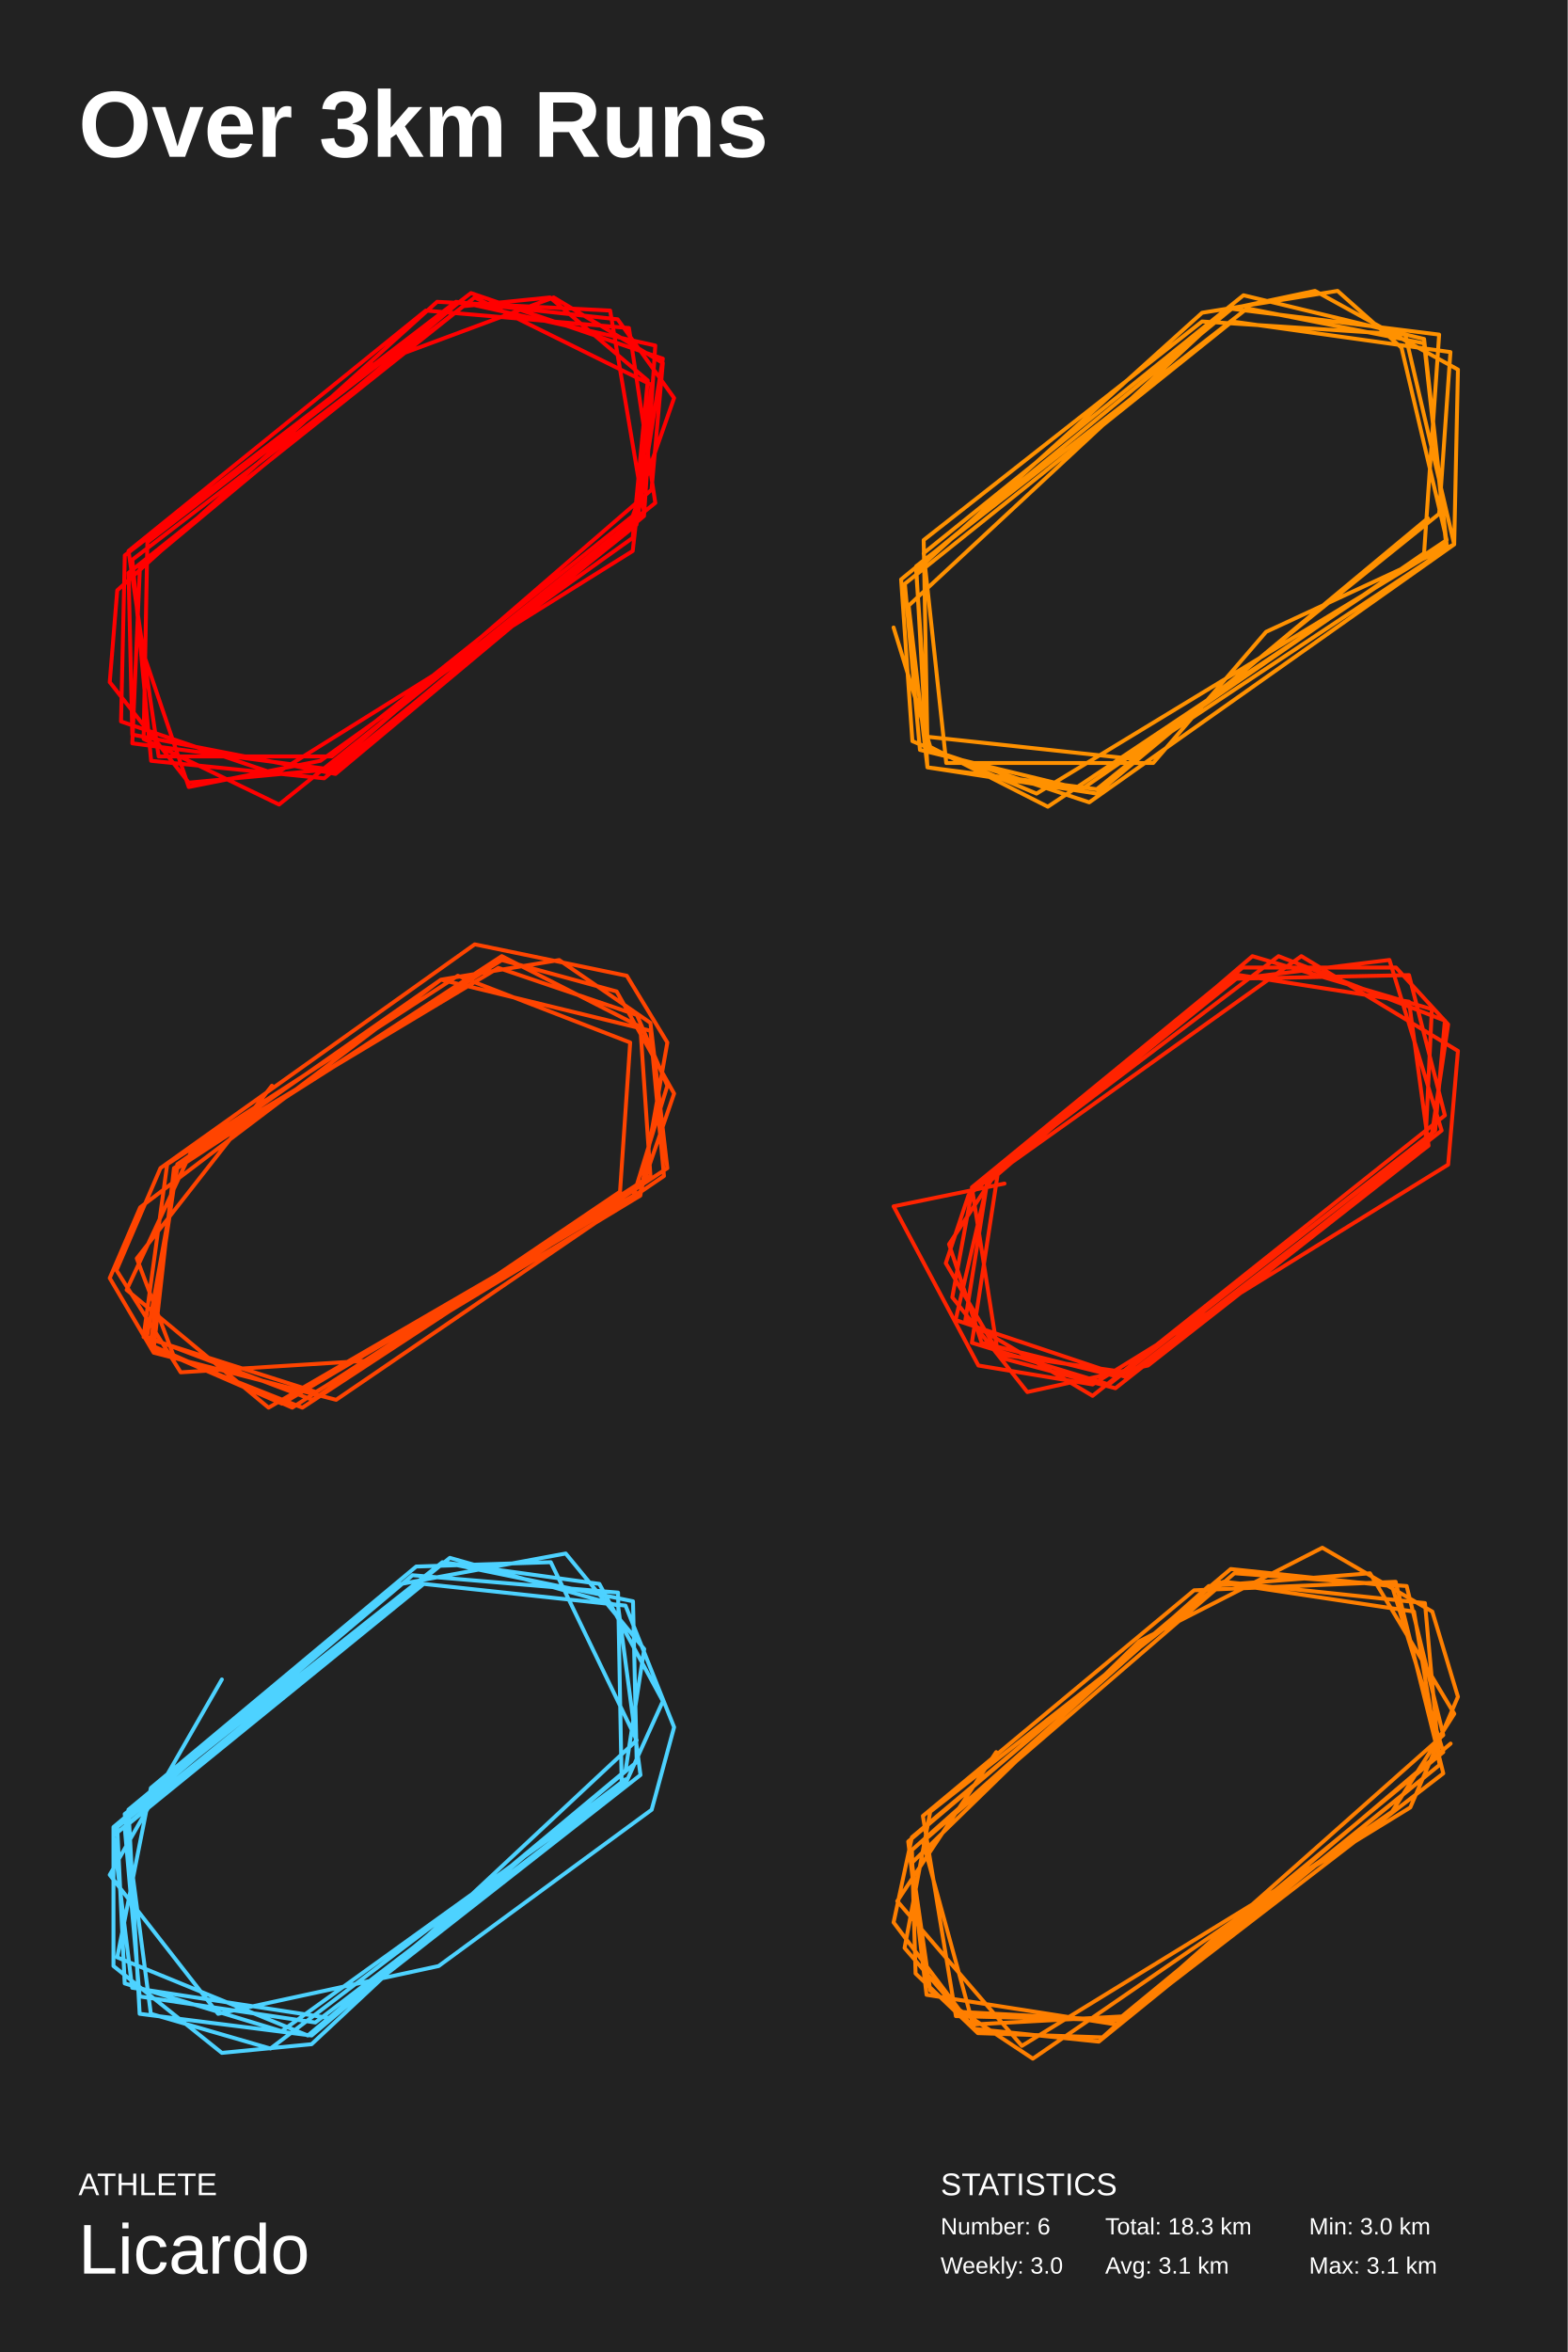
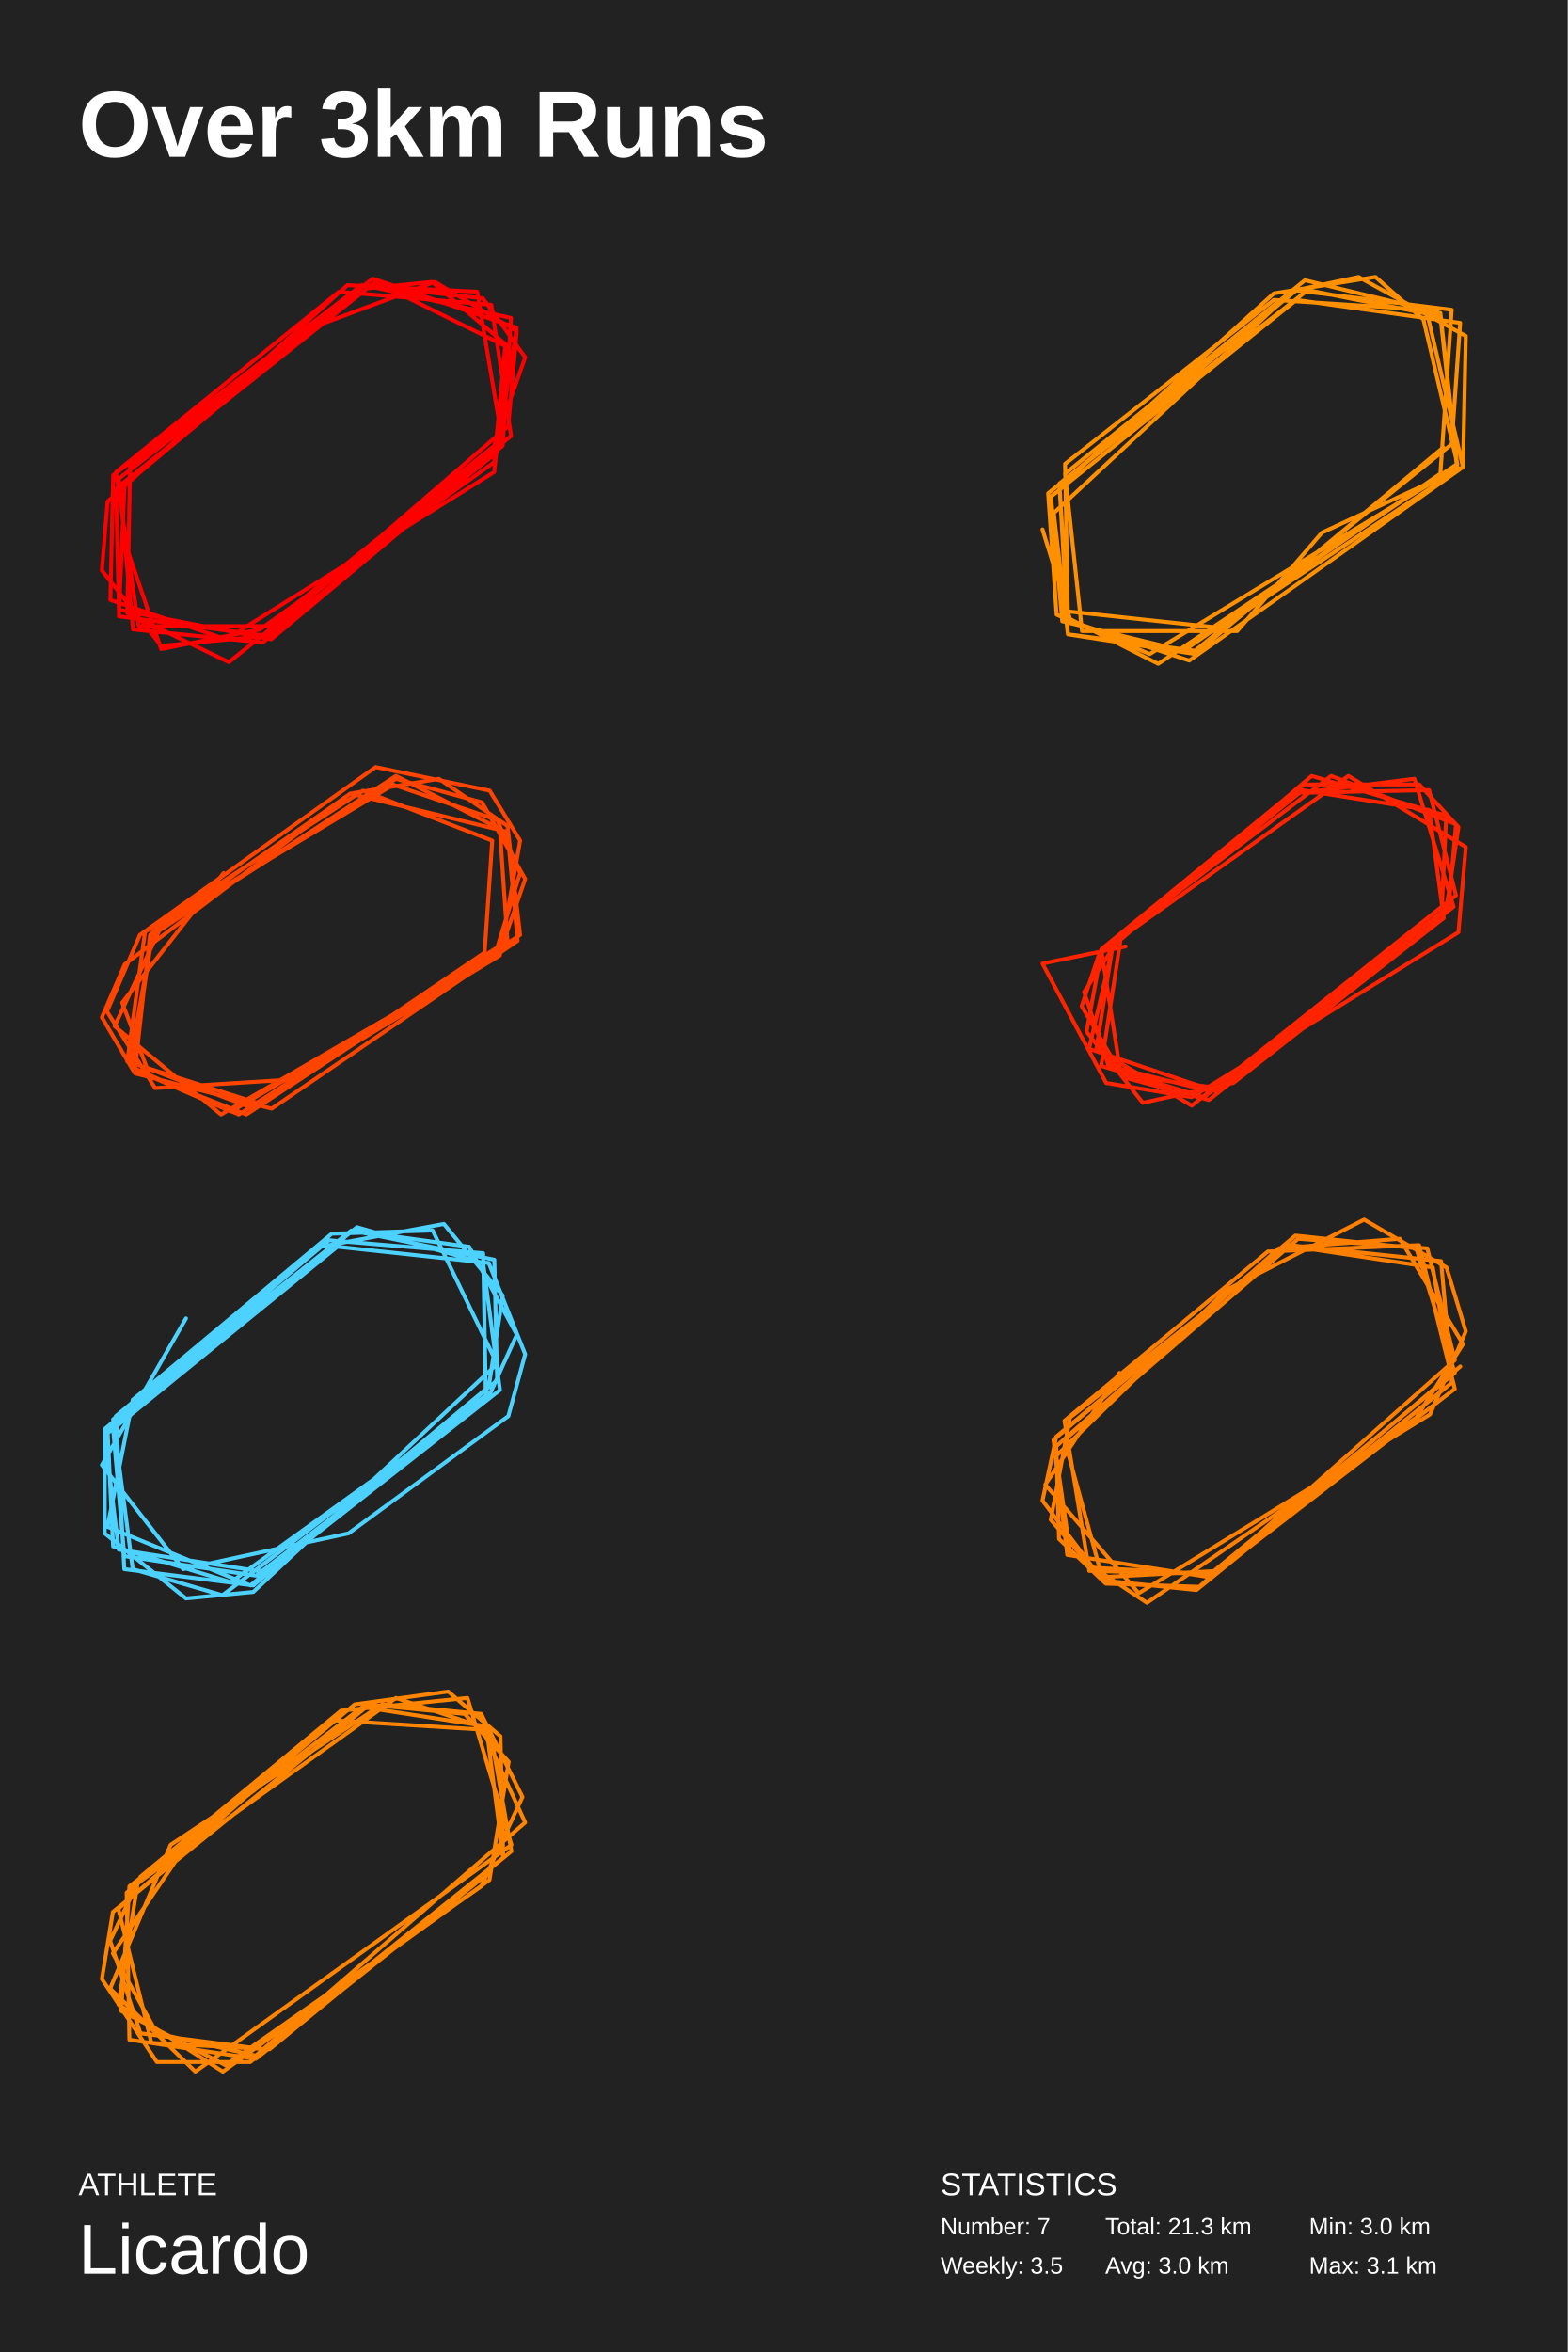
<svg xmlns="http://www.w3.org/2000/svg" baseProfile="full" height="300mm" version="1.1" viewBox="0,0,200,300" width="200mm">
  <defs />
  <rect fill="#222222" height="300" width="200" x="0" y="0" />
  <text fill="#FFFFFF" style="font-size:12px; font-family:Arial; font-weight:bold;" x="10" y="20">Over 3km Runs</text>
  <text fill="#FFFFFF" style="font-size:4px; font-family:Arial" x="10" y="280">ATHLETE</text>
  <text fill="#FFFFFF" style="font-size:9px; font-family:Arial" x="10" y="290">Licardo</text>
  <text fill="#FFFFFF" style="font-size:4px; font-family:Arial" x="120" y="280">STATISTICS</text>
-   <text fill="#FFFFFF" style="font-size:3px; font-family:Arial" x="120" y="285">Number: 6</text>
-   <text fill="#FFFFFF" style="font-size:3px; font-family:Arial" x="120" y="290">Weekly: 3.0</text>
-   <text fill="#FFFFFF" style="font-size:3px; font-family:Arial" x="141" y="285">Total: 18.3 km</text>
-   <text fill="#FFFFFF" style="font-size:3px; font-family:Arial" x="141" y="290">Avg: 3.1 km</text>
+   <text fill="#FFFFFF" style="font-size:3px; font-family:Arial" x="120" y="285">Number: 7</text>
+   <text fill="#FFFFFF" style="font-size:3px; font-family:Arial" x="120" y="290">Weekly: 3.5</text>
+   <text fill="#FFFFFF" style="font-size:3px; font-family:Arial" x="141" y="285">Total: 21.3 km</text>
+   <text fill="#FFFFFF" style="font-size:3px; font-family:Arial" x="141" y="290">Avg: 3.0 km</text>
  <text fill="#FFFFFF" style="font-size:3px; font-family:Arial" x="167" y="285">Min: 3.0 km</text>
  <text fill="#FFFFFF" style="font-size:3px; font-family:Arial" x="167" y="290">Max: 3.1 km</text>
-   <polyline fill="none" points="17.84,81.988 24.08,100.388 40.88,97.043 80.72,68.606 82.64,48.533 70.16,37.939 59.12,39.054 16.4,73.067 16.88,93.697 42.8,98.715 82.16,65.818 83.6,44.073 58.64,38.497 17.84,72.509 16.88,94.812 42.32,98.158 81.2,66.933 84.56,45.745 60.08,37.382 18.8,69.164 18.32,94.255 35.6,102.618 83.6,64.146 80.24,41.842 54.32,39.612 16.4,70.279 20.24,96.485 42.32,96.485 80.72,65.818 86.0,50.764 78.8,40.727 58.16,38.497 15.92,70.836 15.44,92.024 35.12,98.715 80.72,70.279 83.12,49.091 60.56,37.939 16.88,71.394 19.28,97.043 41.36,99.273 82.16,65.261 77.84,39.612 55.76,38.497 14.96,75.297 14.0,87.006 24.08,99.83 41.84,98.158 83.12,62.473 84.56,46.303 70.64,37.939 46.64,46.861" stroke="#ff0000" stroke-linecap="round" stroke-linejoin="round" stroke-width="0.5" />
-   <polyline fill="none" points="114.0,80.036 118.8,95.649 138.96,102.34 185.52,69.443 186.0,47.139 167.76,37.103 157.2,39.333 114.96,73.903 116.4,94.533 132.24,101.224 184.56,69.443 181.68,43.236 158.64,37.66 117.84,70.558 120.72,97.321 147.12,97.321 161.52,80.594 185.52,69.443 179.28,42.679 153.36,41.006 117.84,68.885 118.32,95.091 133.68,102.897 184.56,68.885 178.8,44.351 170.64,37.103 153.36,39.891 116.88,72.788 118.32,93.976 144.24,96.764 184.56,70 181.68,43.794 159.12,39.333 116.88,72.23 118.32,97.879 139.92,100.667 183.6,65.539 185.04,44.909 157.2,41.006 115.44,74.461 117.36,95.649 138.0,100.667 181.68,70.558 183.6,42.679 156.72,39.333 115.92,77.249 118.32,97.879 139.92,101.224 182.16,66.097" stroke="#ff9100" stroke-linecap="round" stroke-linejoin="round" stroke-width="0.5" />
-   <polyline fill="none" points="34.695,138.481 17.449,160.517 22.192,173.038 35.988,179.047 80.826,152.504 85.138,138.481 81.257,129.466 63.581,123.457 24.347,146.995 16.156,164.524 34.263,179.548 81.689,152.003 86.0,139.483 78.671,126.462 64.012,122.455 22.192,148.998 19.605,172.036 38.575,179.548 85.138,148.998 82.982,130.468 71.341,122.455 56.251,124.959 17.88,154.007 14.0,163.021 19.605,172.537 42.886,178.547 84.707,150 82.982,131.47 56.251,124.959 22.623,148.498 19.174,171.535 37.281,179.548 82.982,150 81.689,130.969 64.012,121.954 22.623,148.998 18.743,170.534 39.868,178.547 79.102,152.003 80.395,132.972 58.407,124.458 21.329,148.498 18.311,170.534 40.299,177.545 81.689,152.504 85.138,132.972 79.964,124.458 60.563,120.452 20.467,148.998 14.862,162.02 23.054,175.041 47.198,173.539" stroke="#ff4400" stroke-linecap="round" stroke-linejoin="round" stroke-width="0.5" />
-   <polyline fill="none" points="128.15,150.967 114.0,153.868 124.821,174.172 139.387,176.59 184.751,148.55 186.0,134.046 166.023,121.96 127.318,149.517 123.988,171.272 141.468,176.59 182.671,144.682 184.751,130.662 178.092,123.41 158.532,123.41 126.069,150.484 121.908,168.371 143.549,175.623 181.838,146.132 182.671,128.728 159.78,121.96 126.486,150.484 121.075,158.702 125.237,171.272 142.717,175.623 183.087,144.199 184.335,130.179 163.11,121.96 126.069,150 123.156,168.371 139.387,178.04 184.335,142.265 179.757,124.377 156.451,124.861 123.988,151.45 127.318,172.722 144.382,175.139 182.254,146.132 179.757,127.761 158.116,124.377 123.572,152.417 120.659,161.119 127.734,173.206 142.301,177.073 183.919,144.199 177.26,122.443 157.699,124.861 123.988,151.934 121.491,165.47 131.064,177.557 146.462,174.172 181.006,147.099" stroke="#ff2300" stroke-linecap="round" stroke-linejoin="round" stroke-width="0.5" />
-   <polyline fill="none" points="28.305,214.214 14.0,239.139 27.828,256.863 55.96,250.771 83.139,230.831 86.0,220.307 79.801,204.798 54.053,202.029 15.907,233.046 17.815,254.648 40.225,257.971 79.325,228.061 78.848,203.137 52.623,200.921 14.477,233.046 14.477,250.771 28.305,261.848 39.748,260.741 81.232,221.969 70.265,199.259 53.099,199.813 19.245,228.061 14.954,249.663 39.272,259.633 79.801,225.846 82.185,210.337 72.172,198.152 51.192,202.029 16.384,230.831 17.815,256.863 39.748,259.633 81.232,224.738 80.755,204.244 56.437,199.259 14.477,234.154 16.861,253.54 42.132,257.417 81.709,226.4 78.848,204.798 57.391,198.705 14.954,233.046 15.907,252.986 35.934,259.079 79.801,227.508 84.57,216.984 76.464,202.029 56.437,199.259 15.907,231.385 19.245,256.863 34.503,261.295 79.801,226.954" stroke="#4dd2ff" stroke-linecap="round" stroke-linejoin="round" stroke-width="0.5" />
-   <polyline fill="none" points="127.091,223.483 114.468,242.491 130.364,260.956 179.922,230.543 186.0,216.423 182.727,205.561 168.701,197.414 145.325,209.362 116.338,237.603 118.675,253.896 131.766,262.586 177.584,231.086 185.532,218.595 174.779,200.673 154.208,202.302 116.338,235.974 116.805,251.724 124.753,259.327 140.649,259.87 184.13,221.311 179.455,202.302 157.481,200.673 117.74,234.888 124.286,258.784 140.182,260.413 183.662,225.112 181.792,204.475 156.078,201.759 118.675,231.086 115.403,248.465 122.416,256.612 142.519,257.698 184.13,223.483 177.584,202.302 157.013,200.13 115.87,234.888 118.208,254.439 142.519,258.241 183.662,225.112 180.39,205.561 155.143,201.759 116.338,234.345 114.0,245.207 123.818,258.241 143.922,257.155 184.13,226.198 178.052,201.759 152.338,202.845 117.74,231.629 121.948,257.155 143.455,257.698 185.065,222.397" stroke="#ff7f00" stroke-linecap="round" stroke-linejoin="round" stroke-width="0.5" />
+   <polyline fill="none" points="15.88,68.991 20.56,82.791 33.16,80.282 63.04,58.955 64.48,43.9 55.12,35.954 46.84,36.791 14.8,62.3 15.16,77.773 34.6,81.536 64.12,56.864 65.2,40.555 46.48,36.373 15.88,61.882 15.16,78.609 34.24,81.118 63.4,57.7 65.92,41.809 47.56,35.536 16.6,59.373 16.24,78.191 29.2,84.464 65.2,55.609 62.68,38.882 43.24,37.209 14.8,60.209 17.68,79.864 34.24,79.864 63.04,56.864 67.0,45.573 61.6,38.045 46.12,36.373 14.44,60.627 14.08,76.518 28.84,81.536 63.04,60.209 64.84,44.318 47.92,35.954 15.16,61.046 16.96,80.282 33.52,81.955 64.12,56.446 60.88,37.209 44.32,36.373 13.72,63.973 13.0,72.755 20.56,82.373 33.88,81.118 64.84,54.355 65.92,42.227 55.48,35.954 37.48,42.645" stroke="#ff0000" stroke-linecap="round" stroke-linejoin="round" stroke-width="0.5" />
+   <polyline fill="none" points="133.0,67.527 136.6,79.236 151.72,84.255 186.64,59.582 187.0,42.855 173.32,35.327 165.4,37 133.72,62.927 134.8,78.4 146.68,83.418 185.92,59.582 183.76,39.927 166.48,35.745 135.88,60.418 138.04,80.491 157.84,80.491 168.64,67.946 186.64,59.582 181.96,39.509 162.52,38.254 135.88,59.164 136.24,78.818 147.76,84.673 185.92,59.164 181.6,40.764 175.48,35.327 162.52,37.418 135.16,62.091 136.24,77.982 155.68,80.073 185.92,60 183.76,40.345 166.84,37 135.16,61.673 136.24,80.909 152.44,83 185.2,56.655 186.28,41.182 165.4,38.254 134.08,63.346 135.52,79.236 151.0,83 183.76,60.418 185.2,39.509 165.04,37 134.44,65.436 136.24,80.909 152.44,83.418 184.12,57.073" stroke="#ff9100" stroke-linecap="round" stroke-linejoin="round" stroke-width="0.5" />
+   <polyline fill="none" points="28.521,111.361 15.587,127.888 19.144,137.278 29.491,141.786 63.12,121.878 66.353,111.361 63.443,104.6 50.186,100.092 20.76,117.746 14.617,130.893 28.198,142.161 63.766,121.503 67.0,112.112 61.503,102.346 50.509,99.341 19.144,119.249 17.204,136.527 31.431,142.161 66.353,119.249 64.737,105.351 56.006,99.341 44.689,101.219 15.91,123.005 13.0,129.766 17.204,136.903 34.665,141.41 66.03,120 64.737,106.102 44.689,101.219 19.467,118.873 16.88,136.151 30.461,142.161 64.737,120 63.766,105.727 50.509,98.966 19.467,119.249 16.557,135.4 32.401,141.41 61.826,121.503 62.796,107.229 46.305,100.844 18.497,118.873 16.234,135.4 32.725,140.659 63.766,121.878 66.353,107.229 62.473,100.844 47.922,97.839 17.85,119.249 13.647,129.015 19.79,138.781 37.898,137.654" stroke="#ff4400" stroke-linecap="round" stroke-linejoin="round" stroke-width="0.5" />
+   <polyline fill="none" points="143.613,120.725 133.0,122.901 141.116,138.129 152.04,139.942 186.064,118.912 187.0,108.035 172.017,98.97 142.988,119.637 140.491,135.954 153.601,139.942 184.503,116.012 186.064,105.497 181.069,100.058 166.399,100.058 142.052,120.363 138.931,133.778 155.162,139.217 183.879,117.099 184.503,104.046 167.335,98.97 142.364,120.363 138.306,126.527 141.428,135.954 154.538,139.217 184.815,115.649 185.751,105.134 169.832,98.97 142.052,120 139.867,133.778 152.04,141.03 185.751,114.199 182.318,100.783 164.838,101.146 140.491,121.088 142.988,137.042 155.786,138.855 184.191,117.099 182.318,103.321 166.087,100.783 140.179,121.813 137.994,128.34 143.301,137.404 154.225,140.305 185.439,115.649 180.445,99.333 165.775,101.146 140.491,121.45 138.618,131.603 145.798,140.667 157.347,138.129 183.254,117.825" stroke="#ff2300" stroke-linecap="round" stroke-linejoin="round" stroke-width="0.5" />
+   <polyline fill="none" points="23.728,168.161 13.0,186.854 23.371,200.148 44.47,195.578 64.854,180.623 67.0,172.73 62.351,161.099 43.04,159.022 14.43,182.285 15.861,198.486 32.669,200.978 61.993,178.546 61.636,159.852 41.967,158.191 13.358,182.285 13.358,195.578 23.728,203.886 32.311,203.055 63.424,173.977 55.199,156.945 42.325,157.36 16.934,178.546 13.715,194.747 31.954,202.225 62.351,176.884 64.139,165.253 56.629,156.114 40.894,159.022 14.788,180.623 15.861,200.148 32.311,202.225 63.424,176.054 63.066,160.683 44.828,156.945 13.358,183.116 15.146,197.655 34.099,200.563 63.781,177.3 61.636,161.099 45.543,156.529 13.715,182.285 14.43,197.24 29.45,201.809 62.351,178.131 65.927,170.238 59.848,159.022 44.828,156.945 14.43,181.039 16.934,200.148 28.377,203.471 62.351,177.715" stroke="#4dd2ff" stroke-linecap="round" stroke-linejoin="round" stroke-width="0.5" />
+   <polyline fill="none" points="142.818,175.112 133.351,189.368 145.273,203.217 182.442,180.407 187.0,169.817 184.545,161.671 174.026,155.561 156.494,164.522 134.753,185.703 136.506,197.922 146.325,204.439 180.688,180.815 186.649,171.446 178.584,158.005 163.156,159.227 134.753,184.481 135.104,196.293 141.065,201.995 152.987,202.403 185.597,173.483 182.091,159.227 165.61,158.005 135.805,183.666 140.714,201.588 152.636,202.81 185.247,176.334 183.844,160.856 164.558,158.819 136.506,180.815 134.052,193.849 139.312,199.959 154.39,200.773 185.597,175.112 180.688,159.227 165.26,157.597 134.403,183.666 136.156,198.33 154.39,201.181 185.247,176.334 182.792,161.671 163.857,158.819 134.753,183.259 133.0,191.405 140.364,201.181 155.442,200.366 185.597,177.149 181.039,158.819 161.753,159.634 135.805,181.222 138.961,200.366 155.091,200.773 186.299,174.298" stroke="#ff7f00" stroke-linecap="round" stroke-linejoin="round" stroke-width="0.5" />
+   <polyline fill="none" points="24.922,233.687 14.403,249.165 20.013,259.348 32.636,262.199 67.0,232.465 61.39,220.245 50.519,216.579 17.558,240.204 15.104,255.682 28.429,264.236 62.442,239.796 64.896,224.725 59.286,218.616 46.662,217.394 16.506,240.611 15.455,256.497 28.779,263.421 61.39,240.611 66.649,229.206 61.39,218.616 48.766,217.394 21.766,235.316 14.052,253.645 24.922,264.236 65.247,235.316 59.636,216.579 43.506,218.208 17.909,239.389 14.052,247.536 17.909,259.348 33.688,261.384 64.195,236.945 62.091,220.652 42.455,219.43 15.104,243.462 19.312,260.57 34.39,261.384 65.247,236.131 62.442,220.245 46.662,217.801 14.403,243.87 13.0,252.423 20.013,263.014 31.935,263.014 64.195,236.945 63.844,221.467 57.182,215.764 45.26,217.394 16.156,241.426 16.506,260.162 32.636,262.606 61.74,239.389" stroke="#ff8500" stroke-linecap="round" stroke-linejoin="round" stroke-width="0.5" />
</svg>
